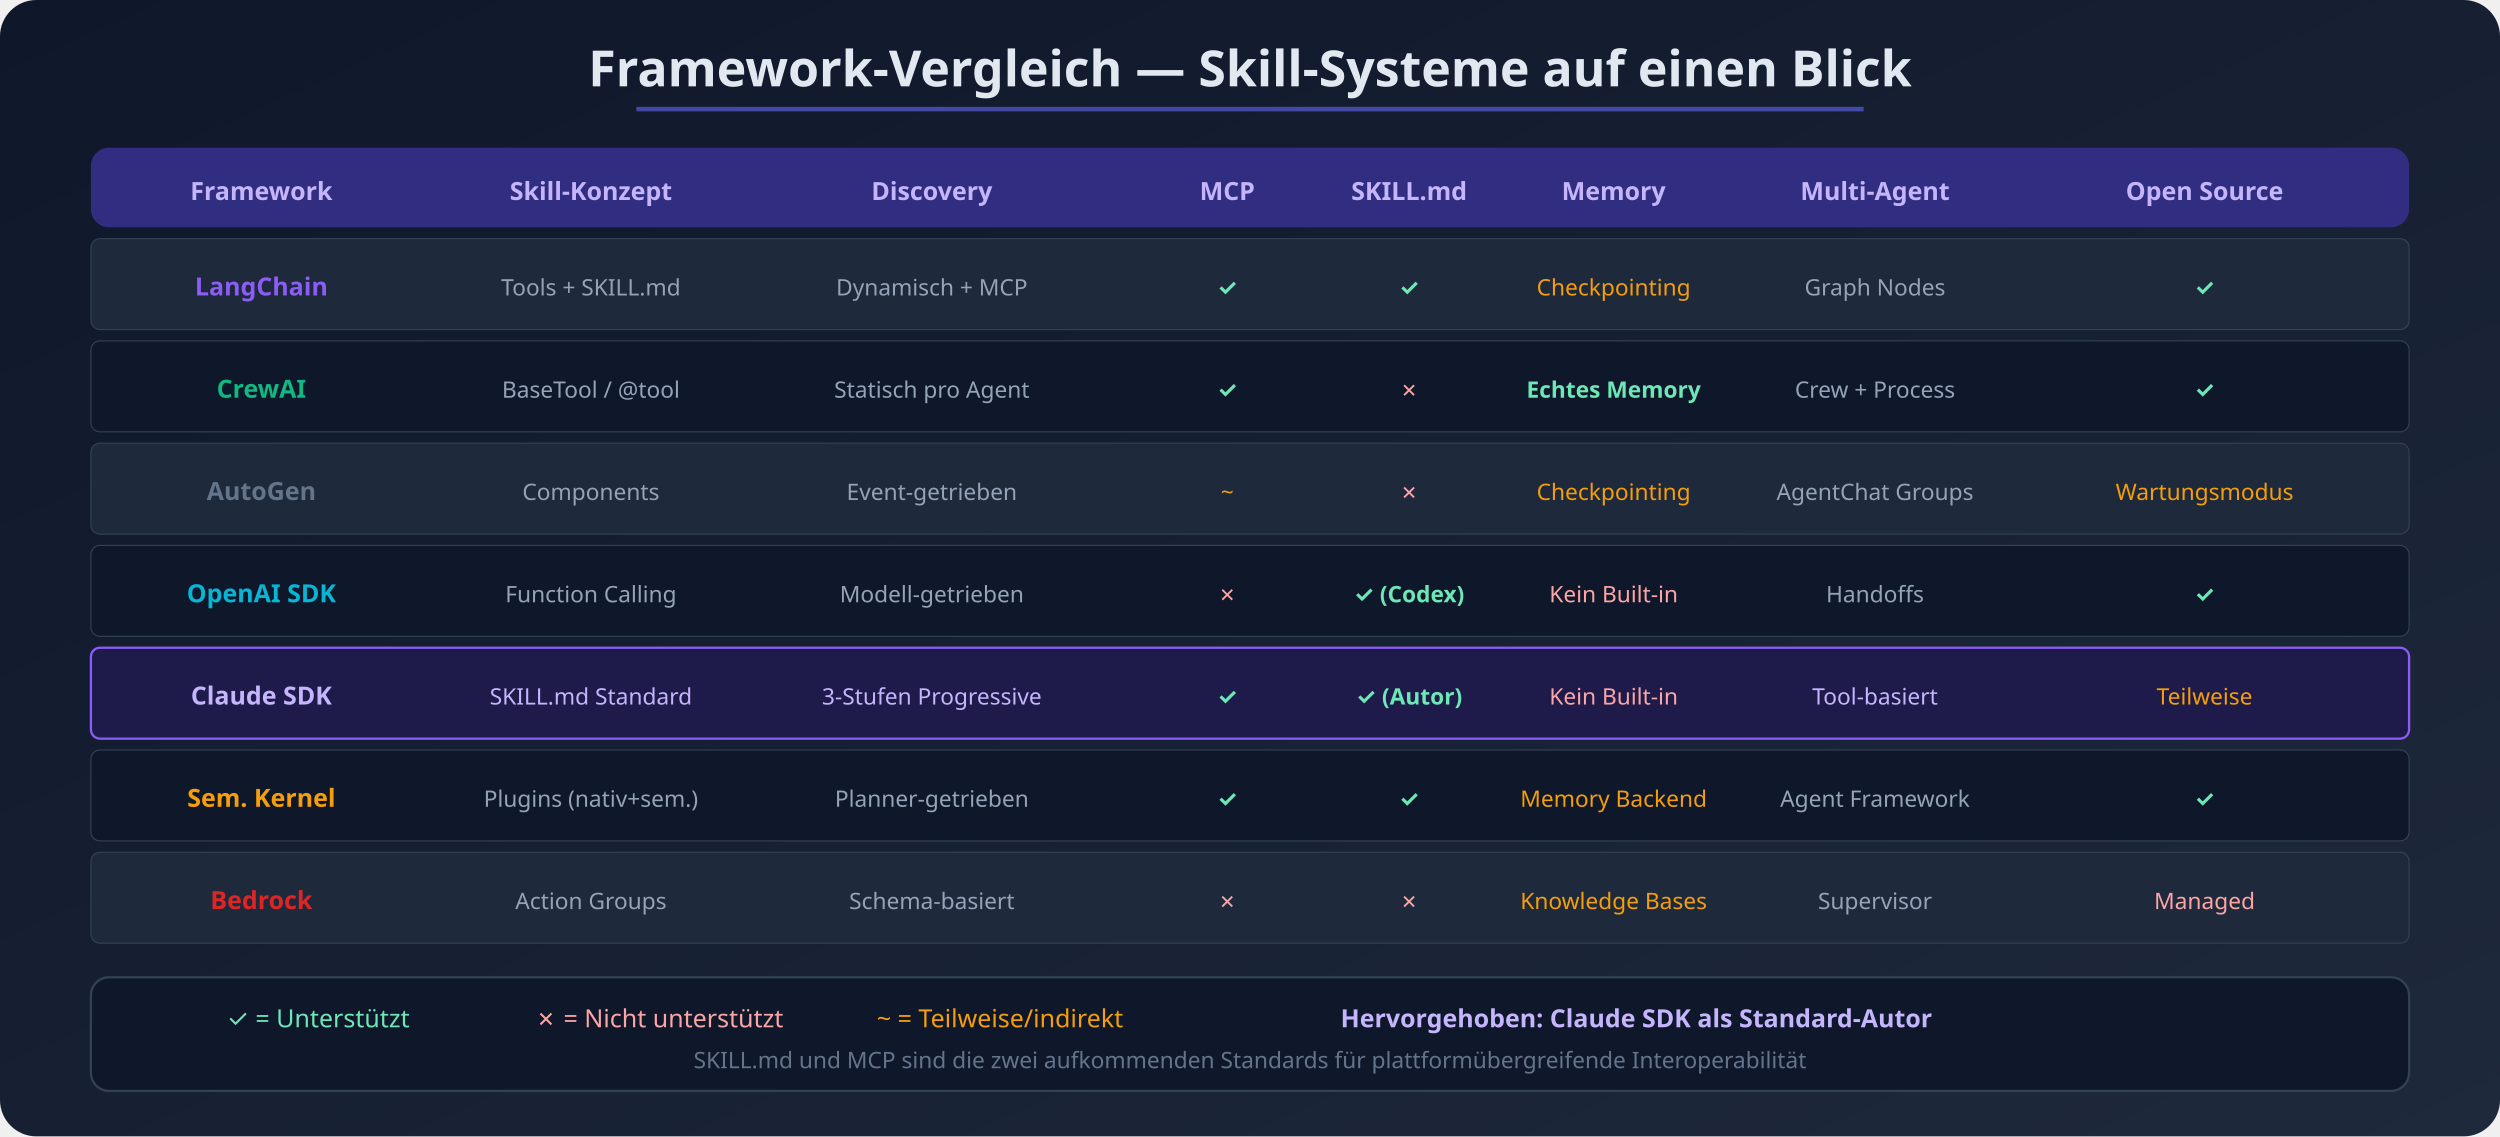
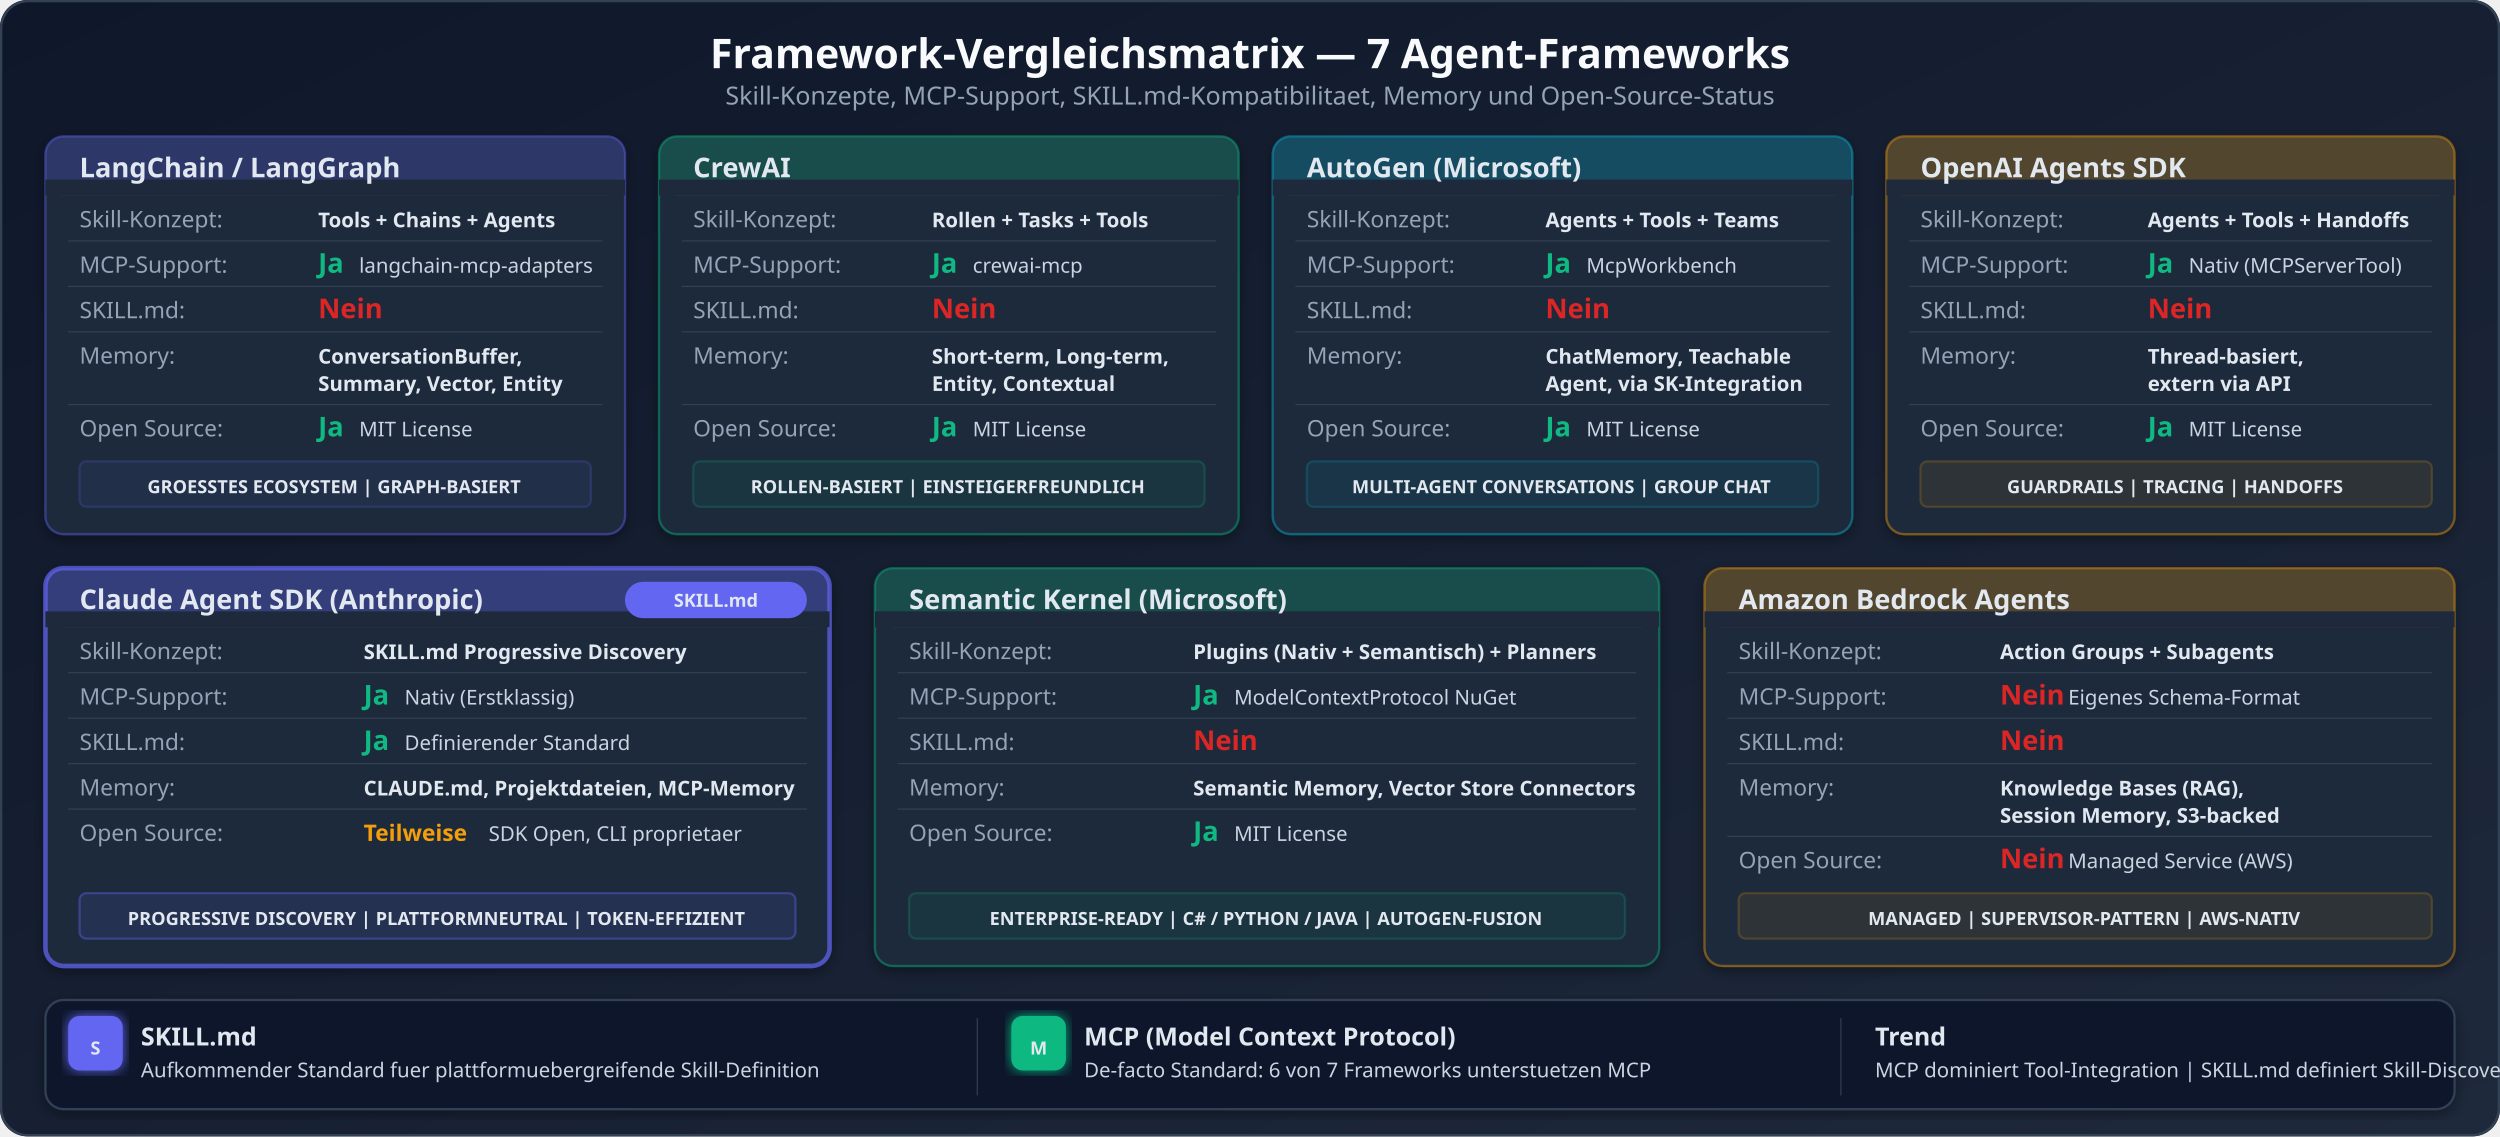
- <svg xmlns="http://www.w3.org/2000/svg" viewBox="0 0 1100 500" font-family="'Segoe UI', system-ui, -apple-system, sans-serif">
+ <svg xmlns="http://www.w3.org/2000/svg" viewBox="0 0 1100 500">
  <defs>
-     <linearGradient id="bgVM" x1="0%" y1="0%" x2="100%" y2="100%">
-       <stop offset="0%" style="stop-color:#0f172a" />
-       <stop offset="100%" style="stop-color:#1e293b" />
+     <filter id="shadow">
+       <feDropShadow dx="0" dy="2" stdDeviation="3" flood-opacity="0.4" />
+     </filter>
+     <filter id="glowStd">
+       <feGaussianBlur stdDeviation="3" result="blur" />
+       <feMerge>
+         <feMergeNode in="blur" />
+         <feMergeNode in="SourceGraphic" />
+       </feMerge>
+     </filter>
+     <linearGradient id="bgGrad" x1="0" y1="0" x2="1" y2="1">
+       <stop offset="0%" stop-color="#0f172a" />
+       <stop offset="100%" stop-color="#1e293b" />
    </linearGradient>
-     <filter id="sVM">
-       <feDropShadow dx="0" dy="2" stdDeviation="3" flood-color="#000" flood-opacity="0.25" />
-     </filter>
  </defs>
-   <rect width="1100" height="500" fill="url(#bgVM)" rx="16" />
-   <text x="550" y="38" text-anchor="middle" fill="#e2e8f0" font-size="22" font-weight="700">Framework-Vergleich — Skill-Systeme auf einen Blick</text>
-   <line x1="280" y1="48" x2="820" y2="48" stroke="#6366f1" stroke-width="2" opacity="0.6" />
-   <g transform="translate(40, 65)">
-     <rect width="1020" height="35" rx="8" fill="#312e81" />
-     <text x="75" y="23" text-anchor="middle" fill="#c4b5fd" font-size="11" font-weight="700">Framework</text>
-     <text x="220" y="23" text-anchor="middle" fill="#c4b5fd" font-size="11" font-weight="700">Skill-Konzept</text>
-     <text x="370" y="23" text-anchor="middle" fill="#c4b5fd" font-size="11" font-weight="700">Discovery</text>
-     <text x="500" y="23" text-anchor="middle" fill="#c4b5fd" font-size="11" font-weight="700">MCP</text>
-     <text x="580" y="23" text-anchor="middle" fill="#c4b5fd" font-size="11" font-weight="700">SKILL.md</text>
-     <text x="670" y="23" text-anchor="middle" fill="#c4b5fd" font-size="11" font-weight="700">Memory</text>
-     <text x="785" y="23" text-anchor="middle" fill="#c4b5fd" font-size="11" font-weight="700">Multi-Agent</text>
-     <text x="930" y="23" text-anchor="middle" fill="#c4b5fd" font-size="11" font-weight="700">Open Source</text>
-   </g>
-   <g transform="translate(40, 105)" font-size="10">
-     <rect width="1020" height="40" rx="4" fill="#1e293b" stroke="#334155" stroke-width="0.5" />
-     <text x="75" y="25" text-anchor="middle" fill="#8b5cf6" font-weight="700" font-size="11">LangChain</text>
-     <text x="220" y="25" text-anchor="middle" fill="#94a3b8">Tools + SKILL.md</text>
-     <text x="370" y="25" text-anchor="middle" fill="#94a3b8">Dynamisch + MCP</text>
-     <text x="500" y="25" text-anchor="middle" fill="#6ee7b7" font-weight="700">✓</text>
-     <text x="580" y="25" text-anchor="middle" fill="#6ee7b7" font-weight="700">✓</text>
-     <text x="670" y="25" text-anchor="middle" fill="#f59e0b">Checkpointing</text>
-     <text x="785" y="25" text-anchor="middle" fill="#94a3b8">Graph Nodes</text>
-     <text x="930" y="25" text-anchor="middle" fill="#6ee7b7" font-weight="700">✓</text>
-     <rect y="45" width="1020" height="40" rx="4" fill="#0f172a" stroke="#334155" stroke-width="0.5" />
-     <text x="75" y="70" text-anchor="middle" fill="#10b981" font-weight="700" font-size="11">CrewAI</text>
-     <text x="220" y="70" text-anchor="middle" fill="#94a3b8">BaseTool / @tool</text>
-     <text x="370" y="70" text-anchor="middle" fill="#94a3b8">Statisch pro Agent</text>
-     <text x="500" y="70" text-anchor="middle" fill="#6ee7b7" font-weight="700">✓</text>
-     <text x="580" y="70" text-anchor="middle" fill="#fca5a5">✗</text>
-     <text x="670" y="70" text-anchor="middle" fill="#6ee7b7" font-weight="700">Echtes Memory</text>
-     <text x="785" y="70" text-anchor="middle" fill="#94a3b8">Crew + Process</text>
-     <text x="930" y="70" text-anchor="middle" fill="#6ee7b7" font-weight="700">✓</text>
-     <rect y="90" width="1020" height="40" rx="4" fill="#1e293b" stroke="#334155" stroke-width="0.5" />
-     <text x="75" y="115" text-anchor="middle" fill="#64748b" font-weight="700" font-size="11">AutoGen</text>
-     <text x="220" y="115" text-anchor="middle" fill="#94a3b8">Components</text>
-     <text x="370" y="115" text-anchor="middle" fill="#94a3b8">Event-getrieben</text>
-     <text x="500" y="115" text-anchor="middle" fill="#f59e0b">~</text>
-     <text x="580" y="115" text-anchor="middle" fill="#fca5a5">✗</text>
-     <text x="670" y="115" text-anchor="middle" fill="#f59e0b">Checkpointing</text>
-     <text x="785" y="115" text-anchor="middle" fill="#94a3b8">AgentChat Groups</text>
-     <text x="930" y="115" text-anchor="middle" fill="#f59e0b">Wartungsmodus</text>
-     <rect y="135" width="1020" height="40" rx="4" fill="#0f172a" stroke="#334155" stroke-width="0.5" />
-     <text x="75" y="160" text-anchor="middle" fill="#06b6d4" font-weight="700" font-size="11">OpenAI SDK</text>
-     <text x="220" y="160" text-anchor="middle" fill="#94a3b8">Function Calling</text>
-     <text x="370" y="160" text-anchor="middle" fill="#94a3b8">Modell-getrieben</text>
-     <text x="500" y="160" text-anchor="middle" fill="#fca5a5">✗</text>
-     <text x="580" y="160" text-anchor="middle" fill="#6ee7b7" font-weight="700">✓ (Codex)</text>
-     <text x="670" y="160" text-anchor="middle" fill="#fca5a5">Kein Built-in</text>
-     <text x="785" y="160" text-anchor="middle" fill="#94a3b8">Handoffs</text>
-     <text x="930" y="160" text-anchor="middle" fill="#6ee7b7" font-weight="700">✓</text>
-     <rect y="180" width="1020" height="40" rx="4" fill="#1e1b4b" stroke="#8b5cf6" stroke-width="1" />
-     <text x="75" y="205" text-anchor="middle" fill="#c4b5fd" font-weight="700" font-size="11">Claude SDK</text>
-     <text x="220" y="205" text-anchor="middle" fill="#c4b5fd">SKILL.md Standard</text>
-     <text x="370" y="205" text-anchor="middle" fill="#c4b5fd">3-Stufen Progressive</text>
-     <text x="500" y="205" text-anchor="middle" fill="#6ee7b7" font-weight="700">✓</text>
-     <text x="580" y="205" text-anchor="middle" fill="#6ee7b7" font-weight="700">✓ (Autor)</text>
-     <text x="670" y="205" text-anchor="middle" fill="#fca5a5">Kein Built-in</text>
-     <text x="785" y="205" text-anchor="middle" fill="#c4b5fd">Tool-basiert</text>
-     <text x="930" y="205" text-anchor="middle" fill="#f59e0b">Teilweise</text>
-     <rect y="225" width="1020" height="40" rx="4" fill="#0f172a" stroke="#334155" stroke-width="0.5" />
-     <text x="75" y="250" text-anchor="middle" fill="#f59e0b" font-weight="700" font-size="11">Sem. Kernel</text>
-     <text x="220" y="250" text-anchor="middle" fill="#94a3b8">Plugins (nativ+sem.)</text>
-     <text x="370" y="250" text-anchor="middle" fill="#94a3b8">Planner-getrieben</text>
-     <text x="500" y="250" text-anchor="middle" fill="#6ee7b7" font-weight="700">✓</text>
-     <text x="580" y="250" text-anchor="middle" fill="#6ee7b7" font-weight="700">✓</text>
-     <text x="670" y="250" text-anchor="middle" fill="#f59e0b">Memory Backend</text>
-     <text x="785" y="250" text-anchor="middle" fill="#94a3b8">Agent Framework</text>
-     <text x="930" y="250" text-anchor="middle" fill="#6ee7b7" font-weight="700">✓</text>
-     <rect y="270" width="1020" height="40" rx="4" fill="#1e293b" stroke="#334155" stroke-width="0.5" />
-     <text x="75" y="295" text-anchor="middle" fill="#dc2626" font-weight="700" font-size="11">Bedrock</text>
-     <text x="220" y="295" text-anchor="middle" fill="#94a3b8">Action Groups</text>
-     <text x="370" y="295" text-anchor="middle" fill="#94a3b8">Schema-basiert</text>
-     <text x="500" y="295" text-anchor="middle" fill="#fca5a5">✗</text>
-     <text x="580" y="295" text-anchor="middle" fill="#fca5a5">✗</text>
-     <text x="670" y="295" text-anchor="middle" fill="#f59e0b">Knowledge Bases</text>
-     <text x="785" y="295" text-anchor="middle" fill="#94a3b8">Supervisor</text>
-     <text x="930" y="295" text-anchor="middle" fill="#fca5a5">Managed</text>
-   </g>
-   <g transform="translate(40, 430)">
-     <rect width="1020" height="50" rx="8" fill="#0f172a" stroke="#334155" stroke-width="1" />
-     <text x="100" y="22" text-anchor="middle" fill="#6ee7b7" font-size="11">✓ = Unterstützt</text>
-     <text x="250" y="22" text-anchor="middle" fill="#fca5a5" font-size="11">✗ = Nicht unterstützt</text>
-     <text x="400" y="22" text-anchor="middle" fill="#f59e0b" font-size="11">~ = Teilweise/indirekt</text>
-     <text x="680" y="22" text-anchor="middle" fill="#c4b5fd" font-size="11" font-weight="600">Hervorgehoben: Claude SDK als Standard-Autor</text>
-     <text x="510" y="40" text-anchor="middle" fill="#64748b" font-size="10">SKILL.md und MCP sind die zwei aufkommenden Standards für plattformübergreifende Interoperabilität</text>
-   </g>
+   <style>
+     text { font-family: 'Segoe UI', system-ui, sans-serif; fill: #e2e8f0; }
+     .title { font-size: 18px; font-weight: 700; fill: #f8fafc; }
+     .subtitle { font-size: 11px; fill: #94a3b8; }
+     .label { font-size: 11px; font-weight: 600; }
+     .small { font-size: 10px; fill: #94a3b8; }
+     .tiny { font-size: 9px; fill: #cbd5e1; }
+     .badge { font-size: 8px; font-weight: 700; }
+     .fwname { font-size: 12px; font-weight: 700; }
+     .val { font-size: 9px; font-weight: 600; }
+     .check { font-size: 12px; font-weight: 700; fill: #10b981; }
+     .cross { font-size: 12px; font-weight: 700; fill: #dc2626; }
+     .partial { font-size: 10px; font-weight: 600; fill: #f59e0b; }
+   </style>
+   <rect width="1100" height="500" rx="12" fill="url(#bgGrad)" />
+   <rect x="0.5" y="0.5" width="1099" height="499" rx="12" fill="none" stroke="#334155" stroke-width="1" />
+   <text x="550" y="30" text-anchor="middle" class="title">Framework-Vergleichsmatrix — 7 Agent-Frameworks</text>
+   <text x="550" y="46" text-anchor="middle" class="subtitle">Skill-Konzepte, MCP-Support, SKILL.md-Kompatibilitaet, Memory und Open-Source-Status</text>
+   <rect x="20" y="60" width="255" height="175" rx="8" fill="#1e293b" stroke="#6366f1" stroke-opacity="0.4" filter="url(#shadow)" />
+   <rect x="20" y="60" width="255" height="26" rx="8" fill="#6366f1" fill-opacity="0.25" />
+   <rect x="20" y="79" width="255" height="7" fill="#1e293b" />
+   <text x="35" y="78" class="fwname" fill="#a5b4fc">LangChain / LangGraph</text>
+   <text x="35" y="100" class="small">Skill-Konzept:</text>
+   <text x="140" y="100" class="val" fill="#a5b4fc">Tools + Chains + Agents</text>
+   <line x1="30" y1="106" x2="265" y2="106" stroke="#334155" stroke-width="0.5" />
+   <text x="35" y="120" class="small">MCP-Support:</text>
+   <text x="140" y="120" class="check">Ja</text>
+   <text x="158" y="120" class="tiny" fill="#10b981">langchain-mcp-adapters</text>
+   <line x1="30" y1="126" x2="265" y2="126" stroke="#334155" stroke-width="0.5" />
+   <text x="35" y="140" class="small">SKILL.md:</text>
+   <text x="140" y="140" class="cross">Nein</text>
+   <line x1="30" y1="146" x2="265" y2="146" stroke="#334155" stroke-width="0.5" />
+   <text x="35" y="160" class="small">Memory:</text>
+   <text x="140" y="160" class="val" fill="#e2e8f0">ConversationBuffer,</text>
+   <text x="140" y="172" class="val" fill="#e2e8f0">Summary, Vector, Entity</text>
+   <line x1="30" y1="178" x2="265" y2="178" stroke="#334155" stroke-width="0.5" />
+   <text x="35" y="192" class="small">Open Source:</text>
+   <text x="140" y="192" class="check">Ja</text>
+   <text x="158" y="192" class="tiny" fill="#10b981">MIT License</text>
+   <rect x="35" y="203" width="225" height="20" rx="3" fill="#6366f1" fill-opacity="0.08" stroke="#6366f1" stroke-opacity="0.2" />
+   <text x="147" y="217" text-anchor="middle" class="badge" fill="#a5b4fc">GROESSTES ECOSYSTEM | GRAPH-BASIERT</text>
+   <rect x="290" y="60" width="255" height="175" rx="8" fill="#1e293b" stroke="#10b981" stroke-opacity="0.4" filter="url(#shadow)" />
+   <rect x="290" y="60" width="255" height="26" rx="8" fill="#10b981" fill-opacity="0.25" />
+   <rect x="290" y="79" width="255" height="7" fill="#1e293b" />
+   <text x="305" y="78" class="fwname" fill="#6ee7b7">CrewAI</text>
+   <text x="305" y="100" class="small">Skill-Konzept:</text>
+   <text x="410" y="100" class="val" fill="#6ee7b7">Rollen + Tasks + Tools</text>
+   <line x1="300" y1="106" x2="535" y2="106" stroke="#334155" stroke-width="0.5" />
+   <text x="305" y="120" class="small">MCP-Support:</text>
+   <text x="410" y="120" class="check">Ja</text>
+   <text x="428" y="120" class="tiny" fill="#10b981">crewai-mcp</text>
+   <line x1="300" y1="126" x2="535" y2="126" stroke="#334155" stroke-width="0.5" />
+   <text x="305" y="140" class="small">SKILL.md:</text>
+   <text x="410" y="140" class="cross">Nein</text>
+   <line x1="300" y1="146" x2="535" y2="146" stroke="#334155" stroke-width="0.5" />
+   <text x="305" y="160" class="small">Memory:</text>
+   <text x="410" y="160" class="val" fill="#e2e8f0">Short-term, Long-term,</text>
+   <text x="410" y="172" class="val" fill="#e2e8f0">Entity, Contextual</text>
+   <line x1="300" y1="178" x2="535" y2="178" stroke="#334155" stroke-width="0.5" />
+   <text x="305" y="192" class="small">Open Source:</text>
+   <text x="410" y="192" class="check">Ja</text>
+   <text x="428" y="192" class="tiny" fill="#10b981">MIT License</text>
+   <rect x="305" y="203" width="225" height="20" rx="3" fill="#10b981" fill-opacity="0.08" stroke="#10b981" stroke-opacity="0.2" />
+   <text x="417" y="217" text-anchor="middle" class="badge" fill="#6ee7b7">ROLLEN-BASIERT | EINSTEIGERFREUNDLICH</text>
+   <rect x="560" y="60" width="255" height="175" rx="8" fill="#1e293b" stroke="#06b6d4" stroke-opacity="0.4" filter="url(#shadow)" />
+   <rect x="560" y="60" width="255" height="26" rx="8" fill="#06b6d4" fill-opacity="0.25" />
+   <rect x="560" y="79" width="255" height="7" fill="#1e293b" />
+   <text x="575" y="78" class="fwname" fill="#67e8f9">AutoGen (Microsoft)</text>
+   <text x="575" y="100" class="small">Skill-Konzept:</text>
+   <text x="680" y="100" class="val" fill="#67e8f9">Agents + Tools + Teams</text>
+   <line x1="570" y1="106" x2="805" y2="106" stroke="#334155" stroke-width="0.5" />
+   <text x="575" y="120" class="small">MCP-Support:</text>
+   <text x="680" y="120" class="check">Ja</text>
+   <text x="698" y="120" class="tiny" fill="#10b981">McpWorkbench</text>
+   <line x1="570" y1="126" x2="805" y2="126" stroke="#334155" stroke-width="0.5" />
+   <text x="575" y="140" class="small">SKILL.md:</text>
+   <text x="680" y="140" class="cross">Nein</text>
+   <line x1="570" y1="146" x2="805" y2="146" stroke="#334155" stroke-width="0.5" />
+   <text x="575" y="160" class="small">Memory:</text>
+   <text x="680" y="160" class="val" fill="#e2e8f0">ChatMemory, Teachable</text>
+   <text x="680" y="172" class="val" fill="#e2e8f0">Agent, via SK-Integration</text>
+   <line x1="570" y1="178" x2="805" y2="178" stroke="#334155" stroke-width="0.5" />
+   <text x="575" y="192" class="small">Open Source:</text>
+   <text x="680" y="192" class="check">Ja</text>
+   <text x="698" y="192" class="tiny" fill="#10b981">MIT License</text>
+   <rect x="575" y="203" width="225" height="20" rx="3" fill="#06b6d4" fill-opacity="0.08" stroke="#06b6d4" stroke-opacity="0.2" />
+   <text x="687" y="217" text-anchor="middle" class="badge" fill="#67e8f9">MULTI-AGENT CONVERSATIONS | GROUP CHAT</text>
+   <rect x="830" y="60" width="250" height="175" rx="8" fill="#1e293b" stroke="#f59e0b" stroke-opacity="0.4" filter="url(#shadow)" />
+   <rect x="830" y="60" width="250" height="26" rx="8" fill="#f59e0b" fill-opacity="0.25" />
+   <rect x="830" y="79" width="250" height="7" fill="#1e293b" />
+   <text x="845" y="78" class="fwname" fill="#fbbf24">OpenAI Agents SDK</text>
+   <text x="845" y="100" class="small">Skill-Konzept:</text>
+   <text x="945" y="100" class="val" fill="#fbbf24">Agents + Tools + Handoffs</text>
+   <line x1="840" y1="106" x2="1070" y2="106" stroke="#334155" stroke-width="0.5" />
+   <text x="845" y="120" class="small">MCP-Support:</text>
+   <text x="945" y="120" class="check">Ja</text>
+   <text x="963" y="120" class="tiny" fill="#10b981">Nativ (MCPServerTool)</text>
+   <line x1="840" y1="126" x2="1070" y2="126" stroke="#334155" stroke-width="0.5" />
+   <text x="845" y="140" class="small">SKILL.md:</text>
+   <text x="945" y="140" class="cross">Nein</text>
+   <line x1="840" y1="146" x2="1070" y2="146" stroke="#334155" stroke-width="0.5" />
+   <text x="845" y="160" class="small">Memory:</text>
+   <text x="945" y="160" class="val" fill="#e2e8f0">Thread-basiert,</text>
+   <text x="945" y="172" class="val" fill="#e2e8f0">extern via API</text>
+   <line x1="840" y1="178" x2="1070" y2="178" stroke="#334155" stroke-width="0.5" />
+   <text x="845" y="192" class="small">Open Source:</text>
+   <text x="945" y="192" class="check">Ja</text>
+   <text x="963" y="192" class="tiny" fill="#10b981">MIT License</text>
+   <rect x="845" y="203" width="225" height="20" rx="3" fill="#f59e0b" fill-opacity="0.08" stroke="#f59e0b" stroke-opacity="0.2" />
+   <text x="957" y="217" text-anchor="middle" class="badge" fill="#fbbf24">GUARDRAILS | TRACING | HANDOFFS</text>
+   <rect x="20" y="250" width="345" height="175" rx="8" fill="#1e293b" stroke="#6366f1" stroke-width="2" stroke-opacity="0.7" filter="url(#shadow)" />
+   <rect x="20" y="250" width="345" height="26" rx="8" fill="#6366f1" fill-opacity="0.35" />
+   <rect x="20" y="269" width="345" height="7" fill="#1e293b" />
+   <text x="35" y="268" class="fwname" fill="#a5b4fc">Claude Agent SDK (Anthropic)</text>
+   <rect x="275" y="256" width="80" height="16" rx="8" fill="#6366f1" />
+   <text x="315" y="267" text-anchor="middle" class="badge" fill="#fff">SKILL.md</text>
+   <text x="35" y="290" class="small">Skill-Konzept:</text>
+   <text x="160" y="290" class="val" fill="#a5b4fc">SKILL.md Progressive Discovery</text>
+   <line x1="30" y1="296" x2="355" y2="296" stroke="#334155" stroke-width="0.5" />
+   <text x="35" y="310" class="small">MCP-Support:</text>
+   <text x="160" y="310" class="check">Ja</text>
+   <text x="178" y="310" class="tiny" fill="#10b981">Nativ (Erstklassig)</text>
+   <line x1="30" y1="316" x2="355" y2="316" stroke="#334155" stroke-width="0.5" />
+   <text x="35" y="330" class="small">SKILL.md:</text>
+   <text x="160" y="330" class="check">Ja</text>
+   <text x="178" y="330" class="tiny" fill="#10b981">Definierender Standard</text>
+   <line x1="30" y1="336" x2="355" y2="336" stroke="#334155" stroke-width="0.5" />
+   <text x="35" y="350" class="small">Memory:</text>
+   <text x="160" y="350" class="val" fill="#e2e8f0">CLAUDE.md, Projektdateien, MCP-Memory</text>
+   <line x1="30" y1="356" x2="355" y2="356" stroke="#334155" stroke-width="0.5" />
+   <text x="35" y="370" class="small">Open Source:</text>
+   <text x="160" y="370" class="partial">Teilweise</text>
+   <text x="215" y="370" class="tiny" fill="#f59e0b">SDK Open, CLI proprietaer</text>
+   <rect x="35" y="393" width="315" height="20" rx="3" fill="#6366f1" fill-opacity="0.12" stroke="#6366f1" stroke-opacity="0.4" />
+   <text x="192" y="407" text-anchor="middle" class="badge" fill="#a5b4fc">PROGRESSIVE DISCOVERY | PLATTFORMNEUTRAL | TOKEN-EFFIZIENT</text>
+   <rect x="385" y="250" width="345" height="175" rx="8" fill="#1e293b" stroke="#10b981" stroke-opacity="0.4" filter="url(#shadow)" />
+   <rect x="385" y="250" width="345" height="26" rx="8" fill="#10b981" fill-opacity="0.25" />
+   <rect x="385" y="269" width="345" height="7" fill="#1e293b" />
+   <text x="400" y="268" class="fwname" fill="#6ee7b7">Semantic Kernel (Microsoft)</text>
+   <text x="400" y="290" class="small">Skill-Konzept:</text>
+   <text x="525" y="290" class="val" fill="#6ee7b7">Plugins (Nativ + Semantisch) + Planners</text>
+   <line x1="395" y1="296" x2="720" y2="296" stroke="#334155" stroke-width="0.5" />
+   <text x="400" y="310" class="small">MCP-Support:</text>
+   <text x="525" y="310" class="check">Ja</text>
+   <text x="543" y="310" class="tiny" fill="#10b981">ModelContextProtocol NuGet</text>
+   <line x1="395" y1="316" x2="720" y2="316" stroke="#334155" stroke-width="0.5" />
+   <text x="400" y="330" class="small">SKILL.md:</text>
+   <text x="525" y="330" class="cross">Nein</text>
+   <line x1="395" y1="336" x2="720" y2="336" stroke="#334155" stroke-width="0.5" />
+   <text x="400" y="350" class="small">Memory:</text>
+   <text x="525" y="350" class="val" fill="#e2e8f0">Semantic Memory, Vector Store Connectors</text>
+   <line x1="395" y1="356" x2="720" y2="356" stroke="#334155" stroke-width="0.5" />
+   <text x="400" y="370" class="small">Open Source:</text>
+   <text x="525" y="370" class="check">Ja</text>
+   <text x="543" y="370" class="tiny" fill="#10b981">MIT License</text>
+   <rect x="400" y="393" width="315" height="20" rx="3" fill="#10b981" fill-opacity="0.08" stroke="#10b981" stroke-opacity="0.2" />
+   <text x="557" y="407" text-anchor="middle" class="badge" fill="#6ee7b7">ENTERPRISE-READY | C# / PYTHON / JAVA | AUTOGEN-FUSION</text>
+   <rect x="750" y="250" width="330" height="175" rx="8" fill="#1e293b" stroke="#f59e0b" stroke-opacity="0.4" filter="url(#shadow)" />
+   <rect x="750" y="250" width="330" height="26" rx="8" fill="#f59e0b" fill-opacity="0.25" />
+   <rect x="750" y="269" width="330" height="7" fill="#1e293b" />
+   <text x="765" y="268" class="fwname" fill="#fbbf24">Amazon Bedrock Agents</text>
+   <text x="765" y="290" class="small">Skill-Konzept:</text>
+   <text x="880" y="290" class="val" fill="#fbbf24">Action Groups + Subagents</text>
+   <line x1="760" y1="296" x2="1070" y2="296" stroke="#334155" stroke-width="0.5" />
+   <text x="765" y="310" class="small">MCP-Support:</text>
+   <text x="880" y="310" class="cross">Nein</text>
+   <text x="910" y="310" class="tiny" fill="#dc2626">Eigenes Schema-Format</text>
+   <line x1="760" y1="316" x2="1070" y2="316" stroke="#334155" stroke-width="0.5" />
+   <text x="765" y="330" class="small">SKILL.md:</text>
+   <text x="880" y="330" class="cross">Nein</text>
+   <line x1="760" y1="336" x2="1070" y2="336" stroke="#334155" stroke-width="0.5" />
+   <text x="765" y="350" class="small">Memory:</text>
+   <text x="880" y="350" class="val" fill="#e2e8f0">Knowledge Bases (RAG),</text>
+   <text x="880" y="362" class="val" fill="#e2e8f0">Session Memory, S3-backed</text>
+   <line x1="760" y1="368" x2="1070" y2="368" stroke="#334155" stroke-width="0.5" />
+   <text x="765" y="382" class="small">Open Source:</text>
+   <text x="880" y="382" class="cross">Nein</text>
+   <text x="910" y="382" class="tiny" fill="#dc2626">Managed Service (AWS)</text>
+   <rect x="765" y="393" width="305" height="20" rx="3" fill="#f59e0b" fill-opacity="0.08" stroke="#f59e0b" stroke-opacity="0.2" />
+   <text x="917" y="407" text-anchor="middle" class="badge" fill="#fbbf24">MANAGED | SUPERVISOR-PATTERN | AWS-NATIV</text>
+   <rect x="20" y="440" width="1060" height="48" rx="8" fill="#0f172a" stroke="#334155" filter="url(#shadow)" />
+   <rect x="30" y="447" width="24" height="24" rx="5" fill="#6366f1" filter="url(#glowStd)" />
+   <text x="42" y="464" text-anchor="middle" class="badge" fill="#fff">S</text>
+   <text x="62" y="460" class="label" fill="#a5b4fc">SKILL.md</text>
+   <text x="62" y="474" class="tiny" fill="#94a3b8">Aufkommender Standard fuer plattformuebergreifende Skill-Definition</text>
+   <line x1="430" y1="448" x2="430" y2="482" stroke="#334155" stroke-width="0.5" />
+   <rect x="445" y="447" width="24" height="24" rx="5" fill="#10b981" filter="url(#glowStd)" />
+   <text x="457" y="464" text-anchor="middle" class="badge" fill="#fff">M</text>
+   <text x="477" y="460" class="label" fill="#6ee7b7">MCP (Model Context Protocol)</text>
+   <text x="477" y="474" class="tiny" fill="#94a3b8">De-facto Standard: 6 von 7 Frameworks unterstuetzen MCP</text>
+   <line x1="810" y1="448" x2="810" y2="482" stroke="#334155" stroke-width="0.5" />
+   <text x="825" y="460" class="label" fill="#f59e0b">Trend</text>
+   <text x="825" y="474" class="tiny" fill="#94a3b8">MCP dominiert Tool-Integration | SKILL.md definiert Skill-Discovery</text>
</svg>
